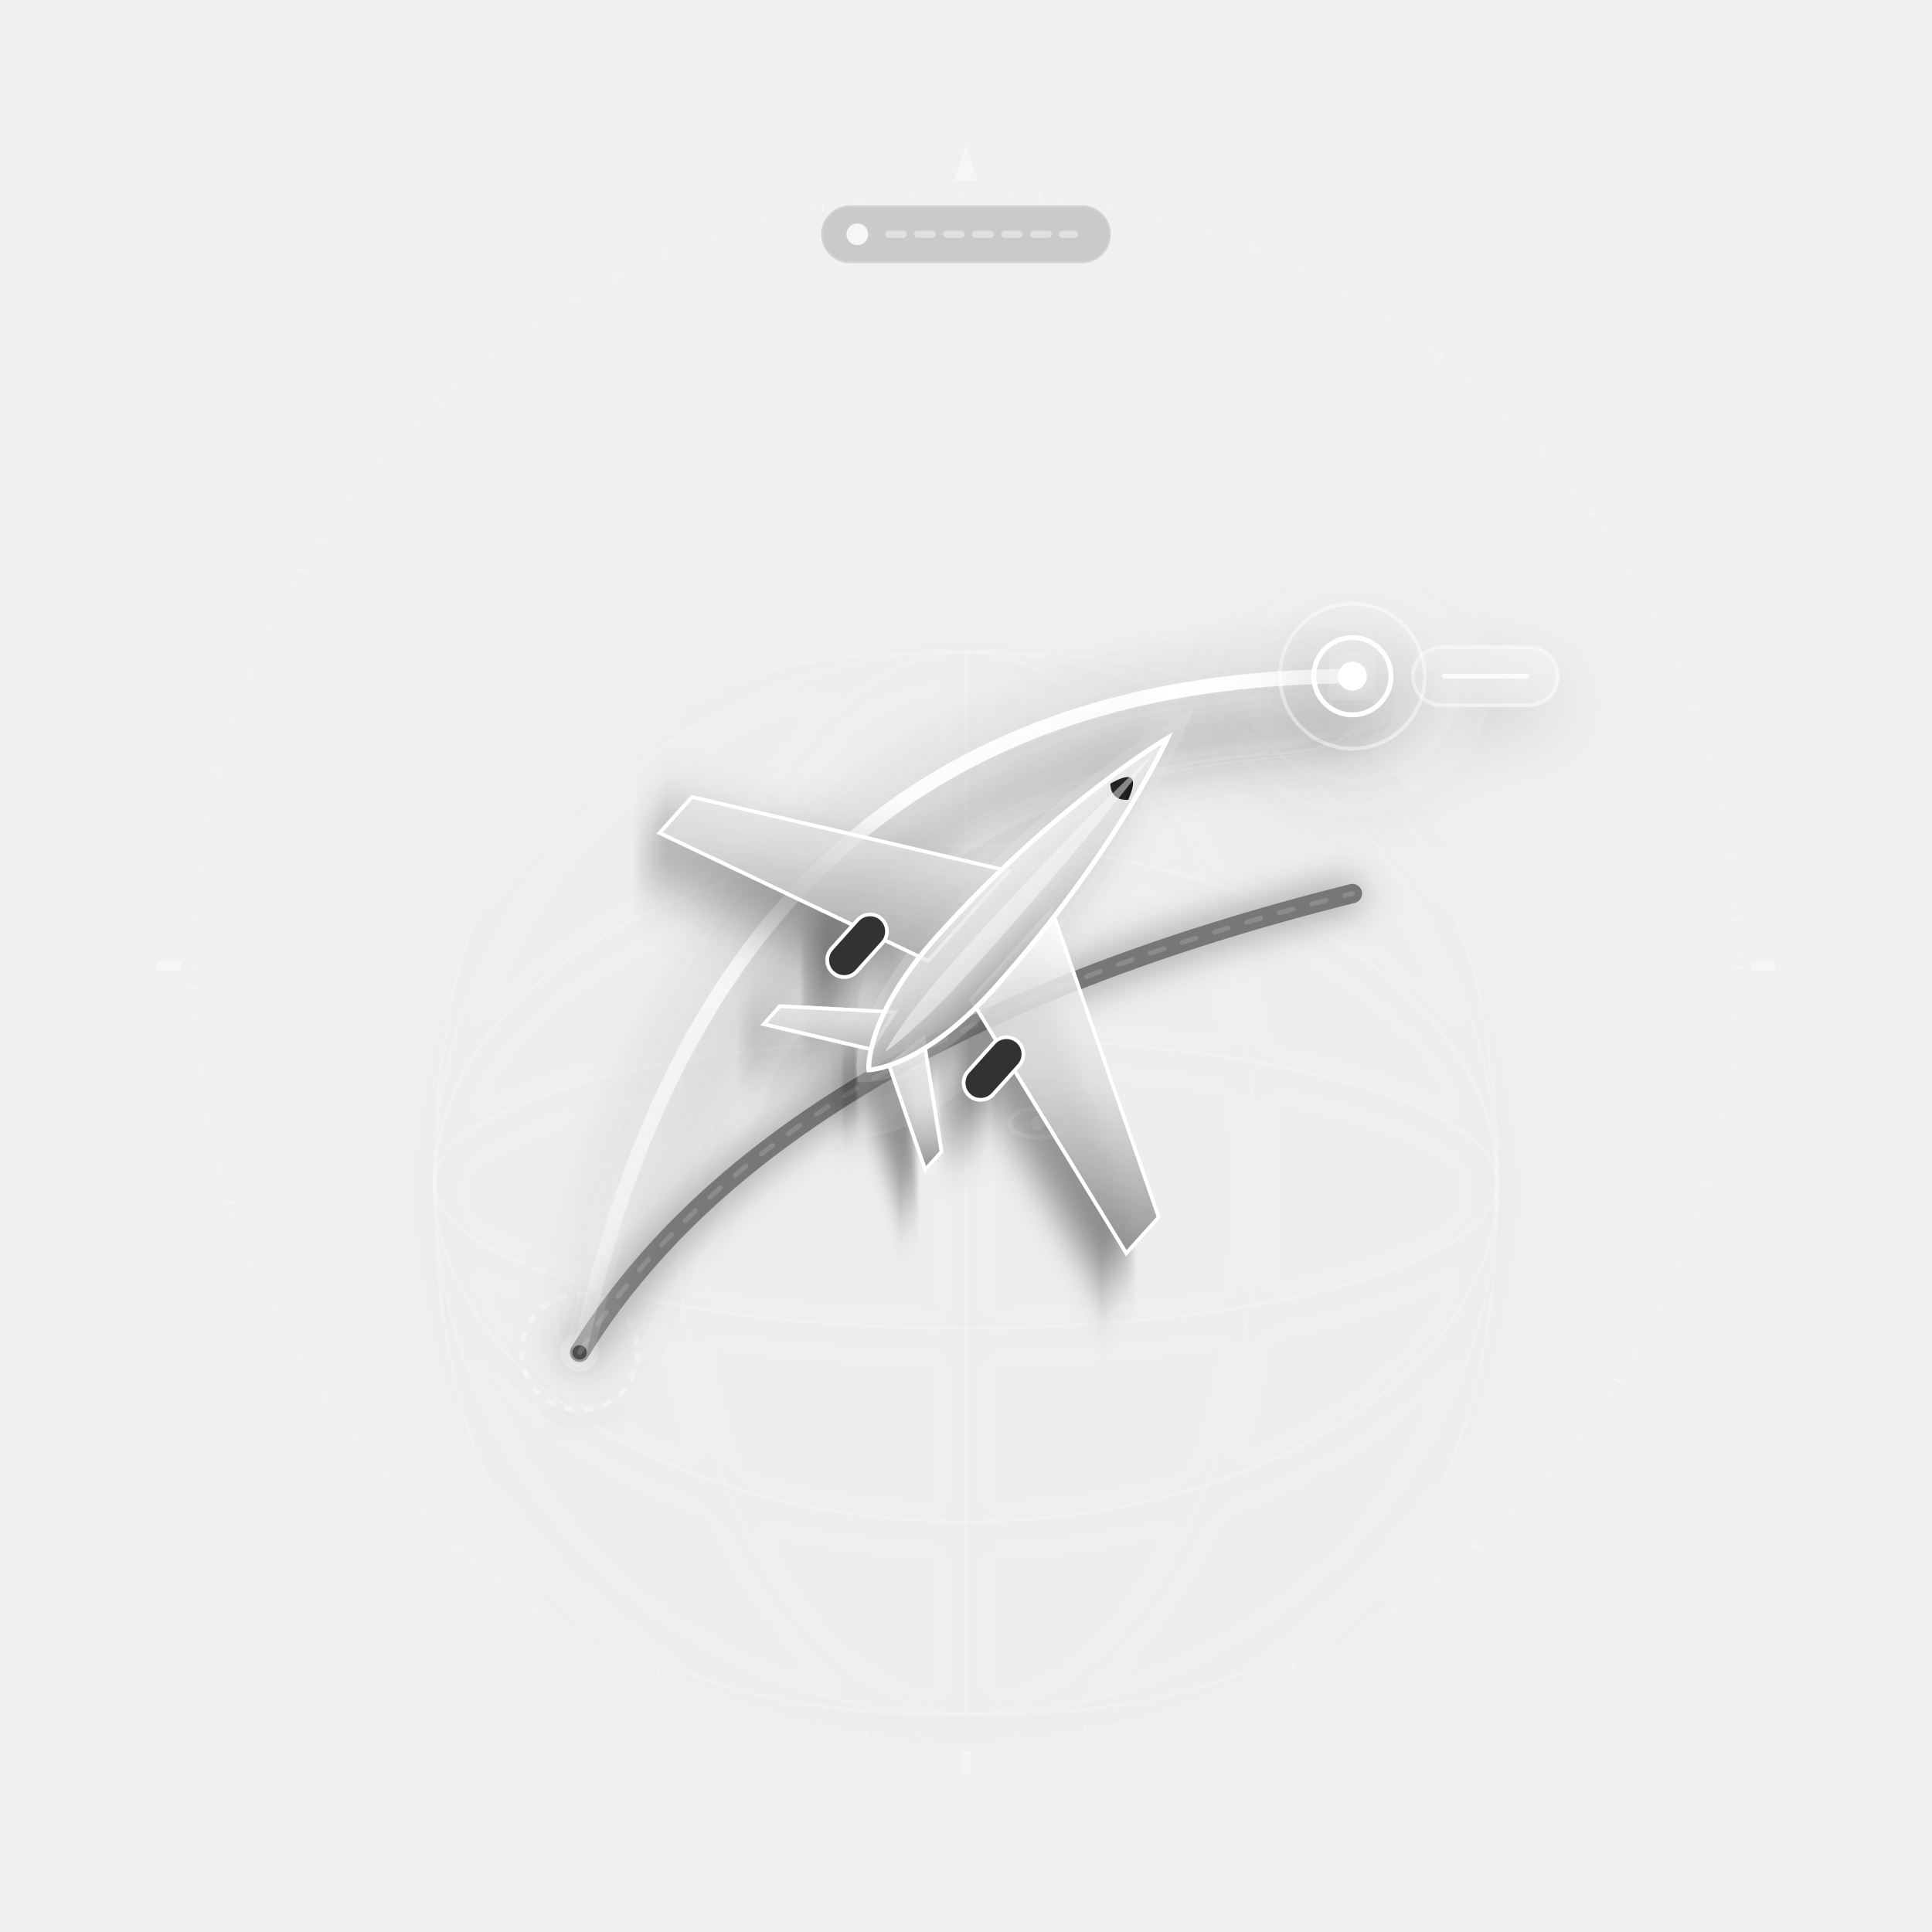
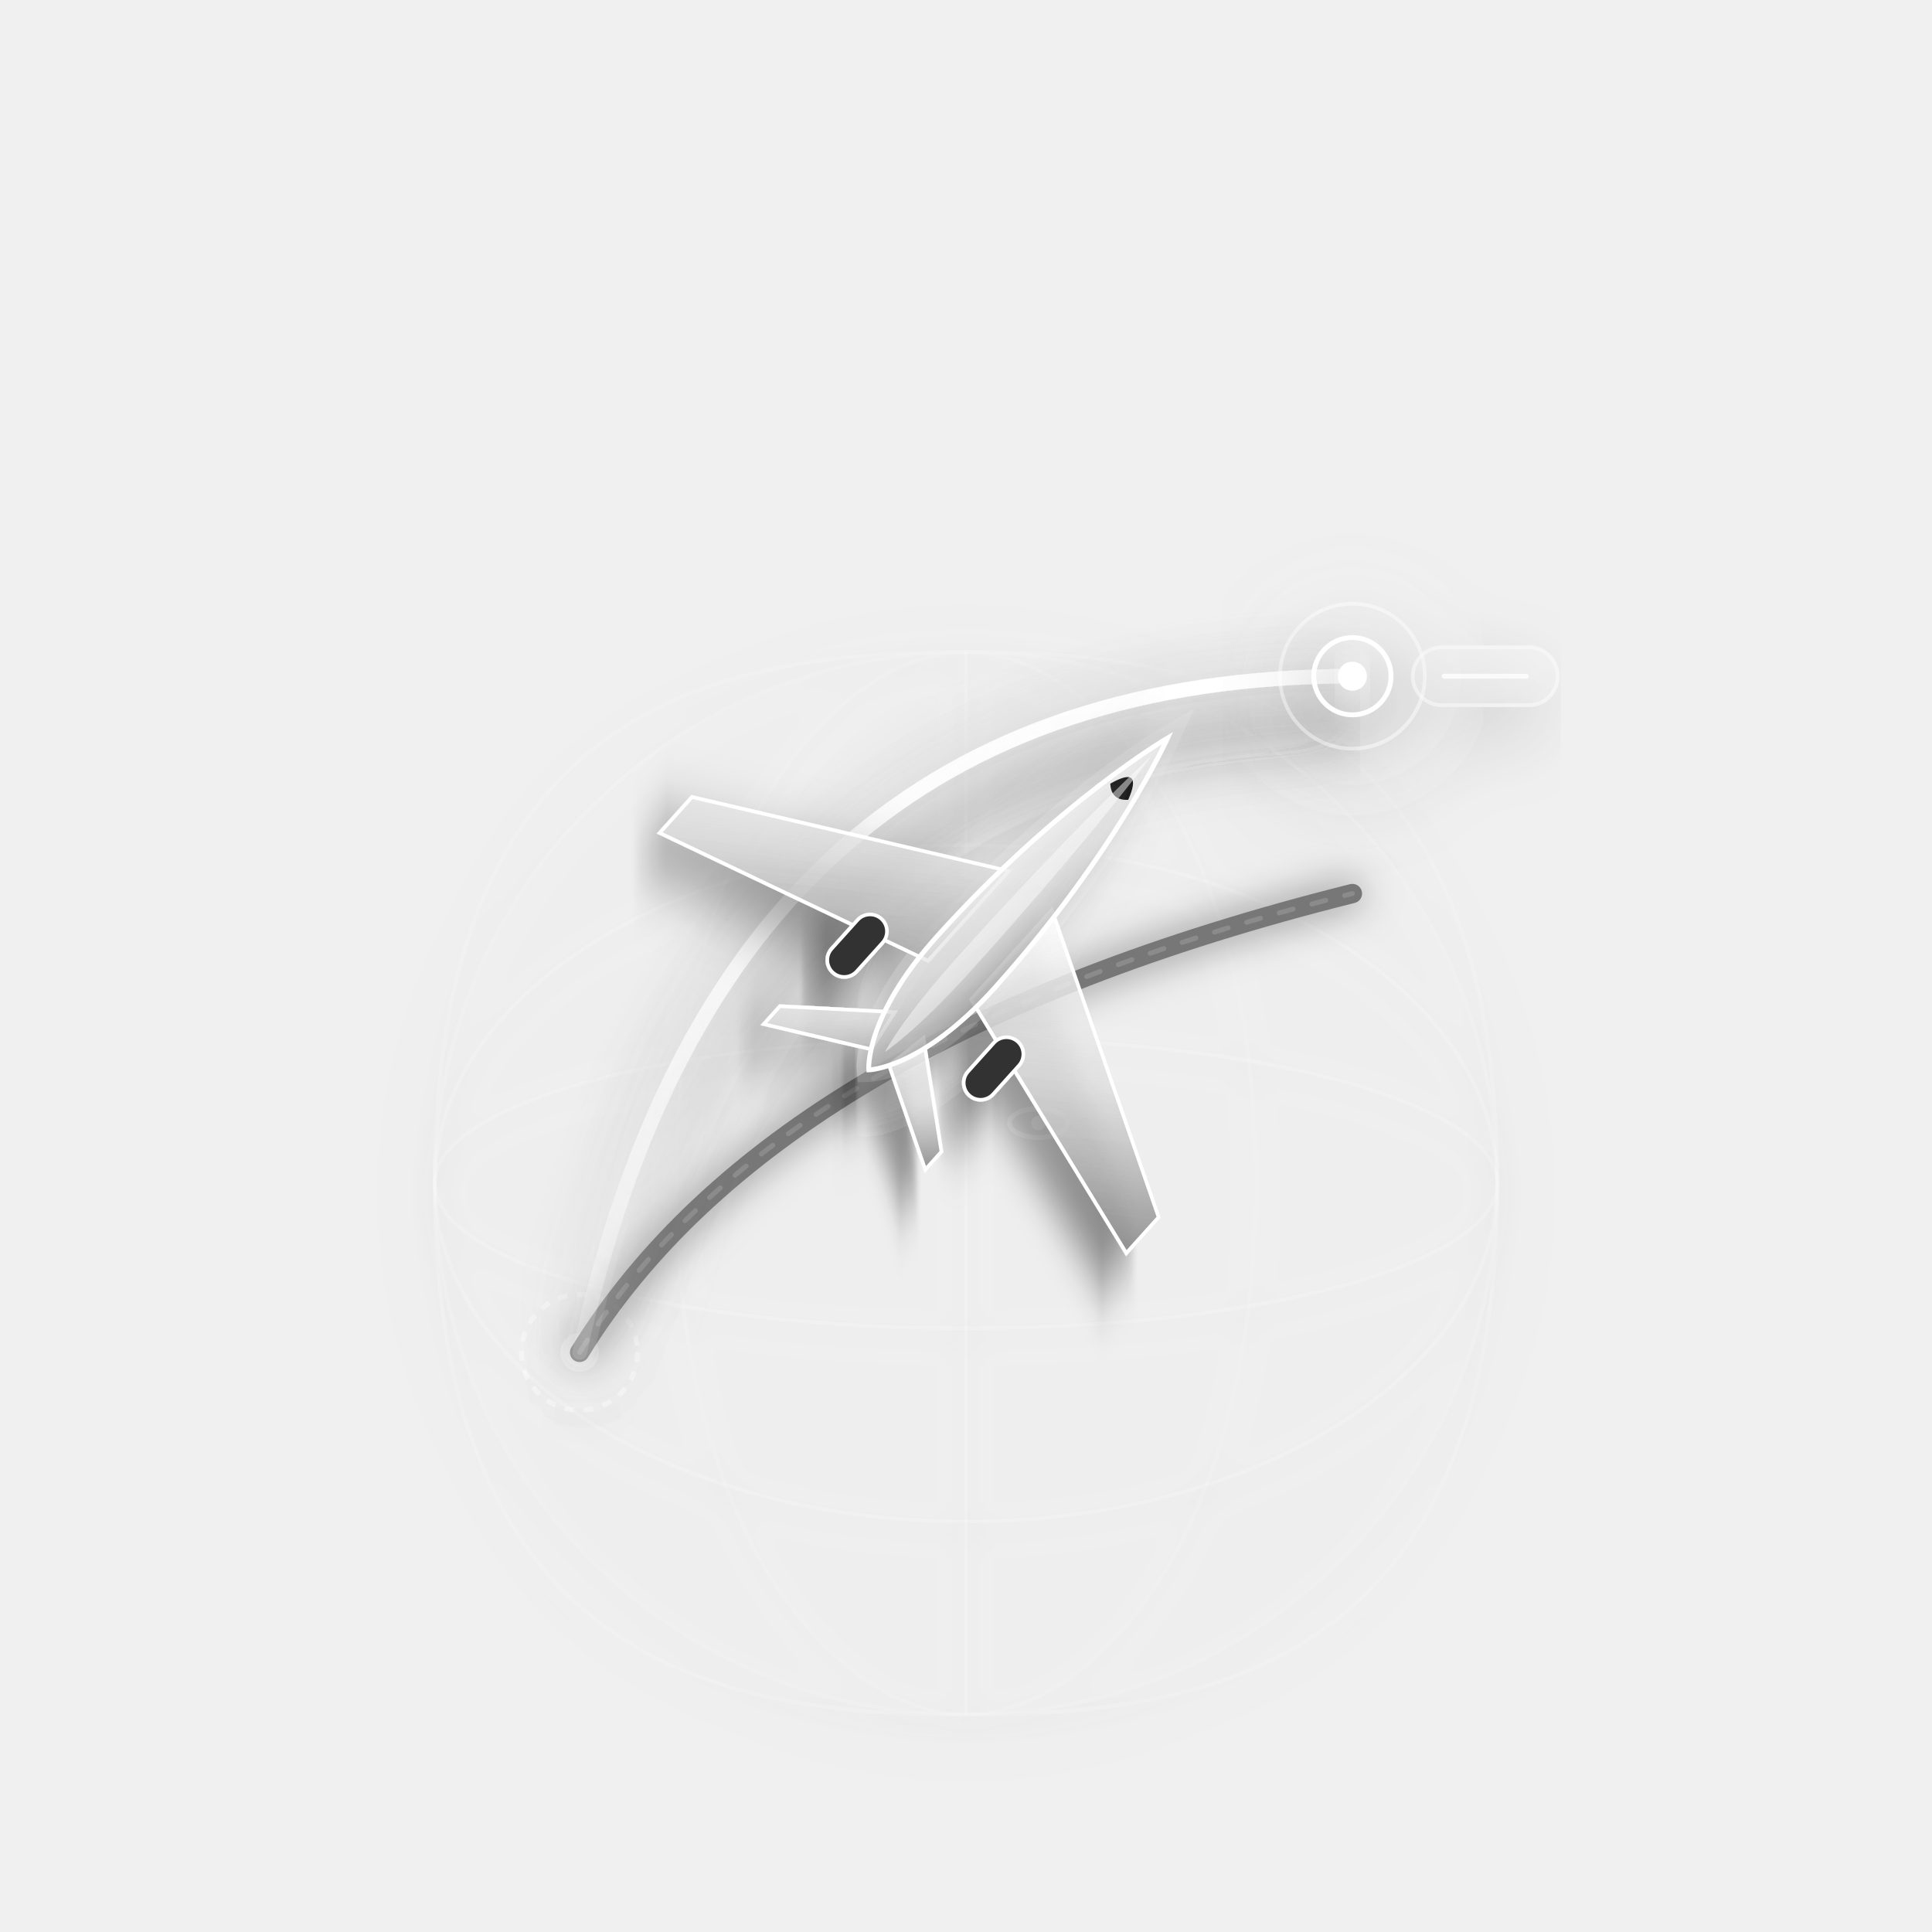
- <svg xmlns="http://www.w3.org/2000/svg" viewBox="0 0 800 800" width="100%" height="100%">
-   <defs>
+ <svg xmlns="http://www.w3.org/2000/svg" viewBox="0 0 800 800" width="100%" height="100%" version="1.1" id="svg40">
+   <defs id="defs17">
    <linearGradient id="bg-grad" x1="0%" y1="0%" x2="0%" y2="100%">
-       <stop offset="0%" stop-color="#242426" />
-       <stop offset="40%" stop-color="#111112" />
-       <stop offset="100%" stop-color="#050505" />
+       <stop offset="0%" stop-color="#242426" id="stop1" />
+       <stop offset="40%" stop-color="#111112" id="stop2" />
+       <stop offset="100%" stop-color="#050505" id="stop3" />
    </linearGradient>
    <linearGradient id="glass-panel" x1="0%" y1="0%" x2="0%" y2="100%">
-       <stop offset="0%" stop-color="#ffffff" stop-opacity="0.12" />
-       <stop offset="100%" stop-color="#ffffff" stop-opacity="0.02" />
+       <stop offset="0%" stop-color="#ffffff" stop-opacity="0.12" id="stop4" />
+       <stop offset="100%" stop-color="#ffffff" stop-opacity="0.02" id="stop5" />
    </linearGradient>
    <linearGradient id="glass-edge" x1="0%" y1="0%" x2="0%" y2="100%">
-       <stop offset="0%" stop-color="#ffffff" stop-opacity="0.8" />
-       <stop offset="25%" stop-color="#ffffff" stop-opacity="0.2" />
-       <stop offset="100%" stop-color="#ffffff" stop-opacity="0.0" />
+       <stop offset="0%" stop-color="#ffffff" stop-opacity="0.8" id="stop6" />
+       <stop offset="25%" stop-color="#ffffff" stop-opacity="0.2" id="stop7" />
+       <stop offset="100%" stop-color="#ffffff" stop-opacity="0.0" id="stop8" />
    </linearGradient>
    <linearGradient id="plane-body" x1="0%" y1="0%" x2="100%" y2="100%">
-       <stop offset="0%" stop-color="#ffffff" stop-opacity="0.9" />
-       <stop offset="50%" stop-color="#dddddd" stop-opacity="0.7" />
-       <stop offset="100%" stop-color="#888888" stop-opacity="0.9" />
+       <stop offset="0%" stop-color="#ffffff" stop-opacity="0.9" id="stop9" />
+       <stop offset="50%" stop-color="#dddddd" stop-opacity="0.7" id="stop10" />
+       <stop offset="100%" stop-color="#888888" stop-opacity="0.9" id="stop11" />
    </linearGradient>
    <linearGradient id="path-grad" x1="0%" y1="100%" x2="100%" y2="0%">
-       <stop offset="0%" stop-color="#ffffff" stop-opacity="0.1" />
-       <stop offset="50%" stop-color="#ffffff" stop-opacity="0.8" />
-       <stop offset="100%" stop-color="#ffffff" stop-opacity="1.0" />
+       <stop offset="0%" stop-color="#ffffff" stop-opacity="0.1" id="stop12" />
+       <stop offset="50%" stop-color="#ffffff" stop-opacity="0.8" id="stop13" />
+       <stop offset="100%" stop-color="#ffffff" stop-opacity="1.0" id="stop14" />
    </linearGradient>
-     <filter id="shadow-extreme" x="-50%" y="-50%" width="200%" height="200%">
+     <filter id="shadow-extreme" x="-0.003" y="-101.762" width="1.006" height="204.449">
      <feDropShadow dx="0" dy="40" stdDeviation="30" flood-color="#000000" flood-opacity="0.8" />
      <feDropShadow dx="0" dy="15" stdDeviation="10" flood-color="#000000" flood-opacity="0.5" />
    </filter>
-     <filter id="shadow-mid" x="-30%" y="-30%" width="160%" height="160%">
+     <filter id="shadow-mid" x="-0.069" y="-110.081" width="1.079" height="221.163">
      <feDropShadow dx="0" dy="12" stdDeviation="15" flood-color="#000000" flood-opacity="0.7" />
    </filter>
-     <filter id="shadow-light" x="-20%" y="-20%" width="140%" height="140%">
+     <filter id="shadow-light" x="-0.169" y="-0.193" width="1.337" height="1.386">
      <feDropShadow dx="0" dy="4" stdDeviation="6" flood-color="#000000" flood-opacity="0.6" />
    </filter>
-     <filter id="glow-heavy" x="-50%" y="-50%" width="200%" height="200%">
-       <feGaussianBlur stdDeviation="20" result="blur" />
-       <feMerge>
-         <feMergeNode in="blur" />
-         <feMergeNode in="SourceGraphic" />
+     <filter id="glow-heavy" x="-0.169" y="-0.193" width="1.337" height="1.386">
+       <feGaussianBlur stdDeviation="20" result="blur" id="feGaussianBlur14" />
+       <feMerge id="feMerge15">
+         <feMergeNode in="blur" id="feMergeNode14" />
+         <feMergeNode in="SourceGraphic" id="feMergeNode15" />
      </feMerge>
    </filter>
-     <filter id="glow-soft" x="-30%" y="-30%" width="160%" height="160%">
-       <feGaussianBlur stdDeviation="8" result="blur" />
-       <feMerge>
-         <feMergeNode in="blur" />
-         <feMergeNode in="SourceGraphic" />
+     <filter id="glow-soft" x="-inf" y="-110.15" width="inf" height="221.3">
+       <feGaussianBlur stdDeviation="8" result="blur" id="feGaussianBlur15" />
+       <feMerge id="feMerge17">
+         <feMergeNode in="blur" id="feMergeNode16" />
+         <feMergeNode in="SourceGraphic" id="feMergeNode17" />
      </feMerge>
    </filter>
  </defs>
-   <g opacity="0.4" stroke="#ffffff">
-     <circle cx="400" cy="400" r="320" fill="none" stroke-width="2" stroke-dasharray="2 18.9" opacity="0.3" />
-     <circle cx="400" cy="400" r="320" fill="none" stroke-width="4" stroke-dasharray="1 89.5" opacity="0.6" />
-     <path d="M 400,60 L 405,75 L 395,75 Z" fill="#ffffff" stroke="none" />
-     <rect x="725" y="398" width="10" height="4" fill="#ffffff" stroke="none" />
-     <rect x="65" y="398" width="10" height="4" fill="#ffffff" stroke="none" />
-     <rect x="398" y="725" width="4" height="10" fill="#ffffff" stroke="none" />
-     <rect x="340" y="85" width="120" height="24" rx="12" fill="#333333" fill-opacity="0.5" stroke="#ffffff" stroke-opacity="0.2" stroke-width="1.5" />
-     <circle cx="355" cy="97" r="4" fill="#ffffff" />
-     <line x1="368" y1="97" x2="445" y2="97" stroke-width="3" stroke-linecap="round" stroke-dasharray="6 6" opacity="0.5" />
+   <g transform="translate(0, 40)" filter="url(#shadow-light)" id="g25">
+     <circle cx="400" cy="450" r="220" fill="#ffffff" opacity="0.02" filter="url(#glow-heavy)" id="circle22" />
+     <circle cx="400" cy="450" r="220" fill="none" stroke="#ffffff" stroke-width="1.5" opacity="0.1" id="circle23" />
+     <ellipse cx="400" cy="450" rx="220" ry="140" fill="none" stroke="#ffffff" stroke-width="1.5" opacity="0.15" id="ellipse23" />
+     <ellipse cx="400" cy="450" rx="220" ry="60" fill="none" stroke="#ffffff" stroke-width="1.5" opacity="0.15" id="ellipse24" />
+     <path d="M 180,450 C 180,250 300,230 400,230 C 500,230 620,250 620,450 C 620,650 500,670 400,670 C 300,670 180,650 180,450" fill="none" stroke="#ffffff" stroke-width="1.5" opacity="0.1" id="path24" />
+     <path d="M 280,450 C 280,300 350,230 400,230 C 450,230 520,300 520,450 C 520,600 450,670 400,670 C 350,670 280,600 280,450" fill="none" stroke="#ffffff" stroke-width="1.5" opacity="0.1" id="path25" />
+     <line x1="400" y1="230" x2="400" y2="670" stroke="#ffffff" stroke-width="1.5" opacity="0.15" id="line25" />
  </g>
-   <g transform="translate(0, 40)" filter="url(#shadow-light)">
-     <circle cx="400" cy="450" r="220" fill="#ffffff" opacity="0.02" filter="url(#glow-heavy)" />
-     <circle cx="400" cy="450" r="220" fill="none" stroke="#ffffff" stroke-width="1.5" opacity="0.1" />
-     <ellipse cx="400" cy="450" rx="220" ry="140" fill="none" stroke="#ffffff" stroke-width="1.5" opacity="0.15" />
-     <ellipse cx="400" cy="450" rx="220" ry="60" fill="none" stroke="#ffffff" stroke-width="1.5" opacity="0.15" />
-     <path d="M 180,450 C 180,250 300,230 400,230 C 500,230 620,250 620,450 C 620,650 500,670 400,670 C 300,670 180,650 180,450" fill="none" stroke="#ffffff" stroke-width="1.5" opacity="0.1" />
-     <path d="M 280,450 C 280,300 350,230 400,230 C 450,230 520,300 520,450 C 520,600 450,670 400,670 C 350,670 280,600 280,450" fill="none" stroke="#ffffff" stroke-width="1.5" opacity="0.1" />
-     <line x1="400" y1="230" x2="400" y2="670" stroke="#ffffff" stroke-width="1.5" opacity="0.15" />
+   <g transform="translate(240, 560)" id="g27">
+     <circle cx="0" cy="0" r="24" fill="none" stroke="#ffffff" stroke-width="2" stroke-dasharray="4 4" opacity="0.4" filter="url(#glow-soft)" id="circle25" />
+     <circle cx="0" cy="0" r="8" fill="#ffffff" opacity="0.6" id="circle26" />
  </g>
-   <g transform="translate(240, 560)">
-     <circle cx="0" cy="0" r="24" fill="none" stroke="#ffffff" stroke-width="2" stroke-dasharray="4 4" opacity="0.4" filter="url(#glow-soft)" />
-     <circle cx="0" cy="0" r="8" fill="#ffffff" opacity="0.6" />
-     <circle cx="0" cy="0" r="3" fill="#000000" />
+   <path d="M 240,560 Q 320,430 560,370" fill="none" stroke="#000000" stroke-width="8" stroke-linecap="round" opacity="0.5" filter="url(#glow-soft)" id="path27" />
+   <path d="M 240,560 Q 320,430 560,370" fill="none" stroke="#ffffff" stroke-width="2" stroke-dasharray="6 8" stroke-linecap="round" opacity="0.15" id="path28" />
+   <line x1="430" y1="365" x2="430" y2="465" stroke="#ffffff" stroke-width="2" stroke-dasharray="4 6" opacity="0.5" filter="url(#glow-soft)" id="line28" />
+   <ellipse cx="430" cy="465" rx="12" ry="6" fill="none" stroke="#ffffff" stroke-width="2" opacity="0.6" id="ellipse28" />
+   <circle cx="430" cy="465" r="3" fill="#ffffff" opacity="0.8" id="circle28" />
+   <g id="g41">
+     <g filter="url(#glow-soft)" id="g30">
+       <path d="M 240,560 Q 300,280 560,280" fill="none" stroke="#ffffff" stroke-width="12" stroke-linecap="round" opacity="0.15" filter="url(#glow-heavy)" id="path29" style="display:inline" />
+       <path d="M 240,560 Q 300,280 560,280" fill="none" stroke="url(#path-grad)" stroke-width="6" stroke-linecap="round" filter="url(#shadow-mid)" id="path30" />
+     </g>
  </g>
-   <path d="M 240,560 Q 320,430 560,370" fill="none" stroke="#000000" stroke-width="8" stroke-linecap="round" opacity="0.5" filter="url(#glow-soft)" />
-   <path d="M 240,560 Q 320,430 560,370" fill="none" stroke="#ffffff" stroke-width="2" stroke-dasharray="6 8" stroke-linecap="round" opacity="0.15" />
-   <line x1="430" y1="365" x2="430" y2="465" stroke="#ffffff" stroke-width="2" stroke-dasharray="4 6" opacity="0.5" filter="url(#glow-soft)" />
-   <ellipse cx="430" cy="465" rx="12" ry="6" fill="none" stroke="#ffffff" stroke-width="2" opacity="0.6" />
-   <circle cx="430" cy="465" r="3" fill="#ffffff" opacity="0.8" />
-   <g filter="url(#glow-soft)">
-     <path d="M 240,560 Q 300,280 560,280" fill="none" stroke="#ffffff" stroke-width="12" stroke-linecap="round" opacity="0.15" filter="url(#glow-heavy)" />
-     <path d="M 240,560 Q 300,280 560,280" fill="none" stroke="url(#path-grad)" stroke-width="6" stroke-linecap="round" filter="url(#shadow-mid)" />
+   <g transform="translate(560, 280)" filter="url(#shadow-mid)" id="g33">
+     <circle cx="0" cy="0" r="45" fill="#ffffff" opacity="0.05" filter="url(#glow-soft)" id="circle30" />
+     <circle cx="0" cy="0" r="30" fill="none" stroke="#ffffff" stroke-width="1.5" opacity="0.4" id="circle31" />
+     <circle cx="0" cy="0" r="16" fill="url(#glass-panel)" stroke="#ffffff" stroke-width="2" id="circle32" />
+     <circle cx="0" cy="0" r="6" fill="#ffffff" filter="url(#glow-soft)" id="circle33" />
+     <rect x="25" y="-12" width="60" height="24" rx="12" fill="url(#glass-panel)" stroke="#ffffff" stroke-width="1.5" stroke-opacity="0.4" id="rect33" />
+     <line x1="38" y1="0" x2="72" y2="0" stroke="#ffffff" stroke-width="2" stroke-linecap="round" opacity="0.8" id="line33" />
  </g>
-   <g transform="translate(560, 280)" filter="url(#shadow-mid)">
-     <circle cx="0" cy="0" r="45" fill="#ffffff" opacity="0.05" filter="url(#glow-soft)" />
-     <circle cx="0" cy="0" r="30" fill="none" stroke="#ffffff" stroke-width="1.5" opacity="0.4" />
-     <circle cx="0" cy="0" r="16" fill="url(#glass-panel)" stroke="#ffffff" stroke-width="2" />
-     <circle cx="0" cy="0" r="6" fill="#ffffff" filter="url(#glow-soft)" />
-     <rect x="25" y="-12" width="60" height="24" rx="12" fill="url(#glass-panel)" stroke="#ffffff" stroke-width="1.5" stroke-opacity="0.4" />
-     <line x1="38" y1="0" x2="72" y2="0" stroke="#ffffff" stroke-width="2" stroke-linecap="round" opacity="0.8" />
-   </g>
-   <g transform="translate(430, 365) rotate(42)" filter="url(#shadow-extreme)">
-     <path d="M -16,45 C -16,-30 0,-80 0,-80 C 0,-80 16,-30 16,45 C 16,90 0,105 0,105 C 0,105 -16,90 -16,45 Z" fill="none" stroke="#ffffff" stroke-width="10" opacity="0.15" filter="url(#glow-soft)" />
-     <path d="M -12,5 L -130,70 L -130,90 L -12,55 Z" fill="url(#plane-body)" stroke="#ffffff" stroke-width="1.5" />
-     <path d="M 12,5 L 130,70 L 130,90 L 12,55 Z" fill="url(#plane-body)" stroke="#ffffff" stroke-width="1.5" />
-     <path d="M -8,80 L -45,110 L -45,120 L -5,98 Z" fill="url(#plane-body)" stroke="#ffffff" stroke-width="1.5" />
-     <path d="M 8,80 L 45,110 L 45,120 L 5,98 Z" fill="url(#plane-body)" stroke="#ffffff" stroke-width="1.5" />
-     <rect x="-45" y="55" width="14" height="30" rx="7" fill="#333" stroke="#fff" stroke-width="1.5" />
-     <rect x="31" y="55" width="14" height="30" rx="7" fill="#333" stroke="#fff" stroke-width="1.5" />
-     <path d="M -16,45 C -16,-30 0,-80 0,-80 C 0,-80 16,-30 16,45 C 16,90 0,105 0,105 C 0,105 -16,90 -16,45 Z" fill="url(#plane-body)" stroke="#ffffff" stroke-width="2" />
-     <path d="M -5,-50 Q 0,-65 5,-50 Q 0,-45 -5,-50 Z" fill="#111111" />
-     <path d="M -4,45 C -4,-30 0,-70 0,-70 C 0,-70 4,-30 4,45 C 4,80 0,95 0,95 C 0,95 -4,80 -4,45 Z" fill="#ffffff" opacity="0.5" filter="url(#glow-soft)" />
+   <g transform="translate(430, 365) rotate(42)" filter="url(#shadow-extreme)" id="g40">
+     <path d="M -16,45 C -16,-30 0,-80 0,-80 C 0,-80 16,-30 16,45 C 16,90 0,105 0,105 C 0,105 -16,90 -16,45 Z" fill="none" stroke="#ffffff" stroke-width="10" opacity="0.15" filter="url(#glow-soft)" id="path33" />
+     <path d="M -12,5 L -130,70 L -130,90 L -12,55 Z" fill="url(#plane-body)" stroke="#ffffff" stroke-width="1.5" id="path34" />
+     <path d="M 12,5 L 130,70 L 130,90 L 12,55 Z" fill="url(#plane-body)" stroke="#ffffff" stroke-width="1.5" id="path35" />
+     <path d="M -8,80 L -45,110 L -45,120 L -5,98 Z" fill="url(#plane-body)" stroke="#ffffff" stroke-width="1.5" id="path36" />
+     <path d="M 8,80 L 45,110 L 45,120 L 5,98 Z" fill="url(#plane-body)" stroke="#ffffff" stroke-width="1.5" id="path37" />
+     <rect x="-45" y="55" width="14" height="30" rx="7" fill="#333" stroke="#fff" stroke-width="1.5" id="rect37" />
+     <rect x="31" y="55" width="14" height="30" rx="7" fill="#333" stroke="#fff" stroke-width="1.5" id="rect38" />
+     <path d="M -16,45 C -16,-30 0,-80 0,-80 C 0,-80 16,-30 16,45 C 16,90 0,105 0,105 C 0,105 -16,90 -16,45 Z" fill="url(#plane-body)" stroke="#ffffff" stroke-width="2" id="path38" />
+     <path d="M -5,-50 Q 0,-65 5,-50 Q 0,-45 -5,-50 Z" fill="#111111" id="path39" />
+     <path d="M -4,45 C -4,-30 0,-70 0,-70 C 0,-70 4,-30 4,45 C 4,80 0,95 0,95 C 0,95 -4,80 -4,45 Z" fill="#ffffff" opacity="0.5" filter="url(#glow-soft)" id="path40" />
  </g>
</svg>
